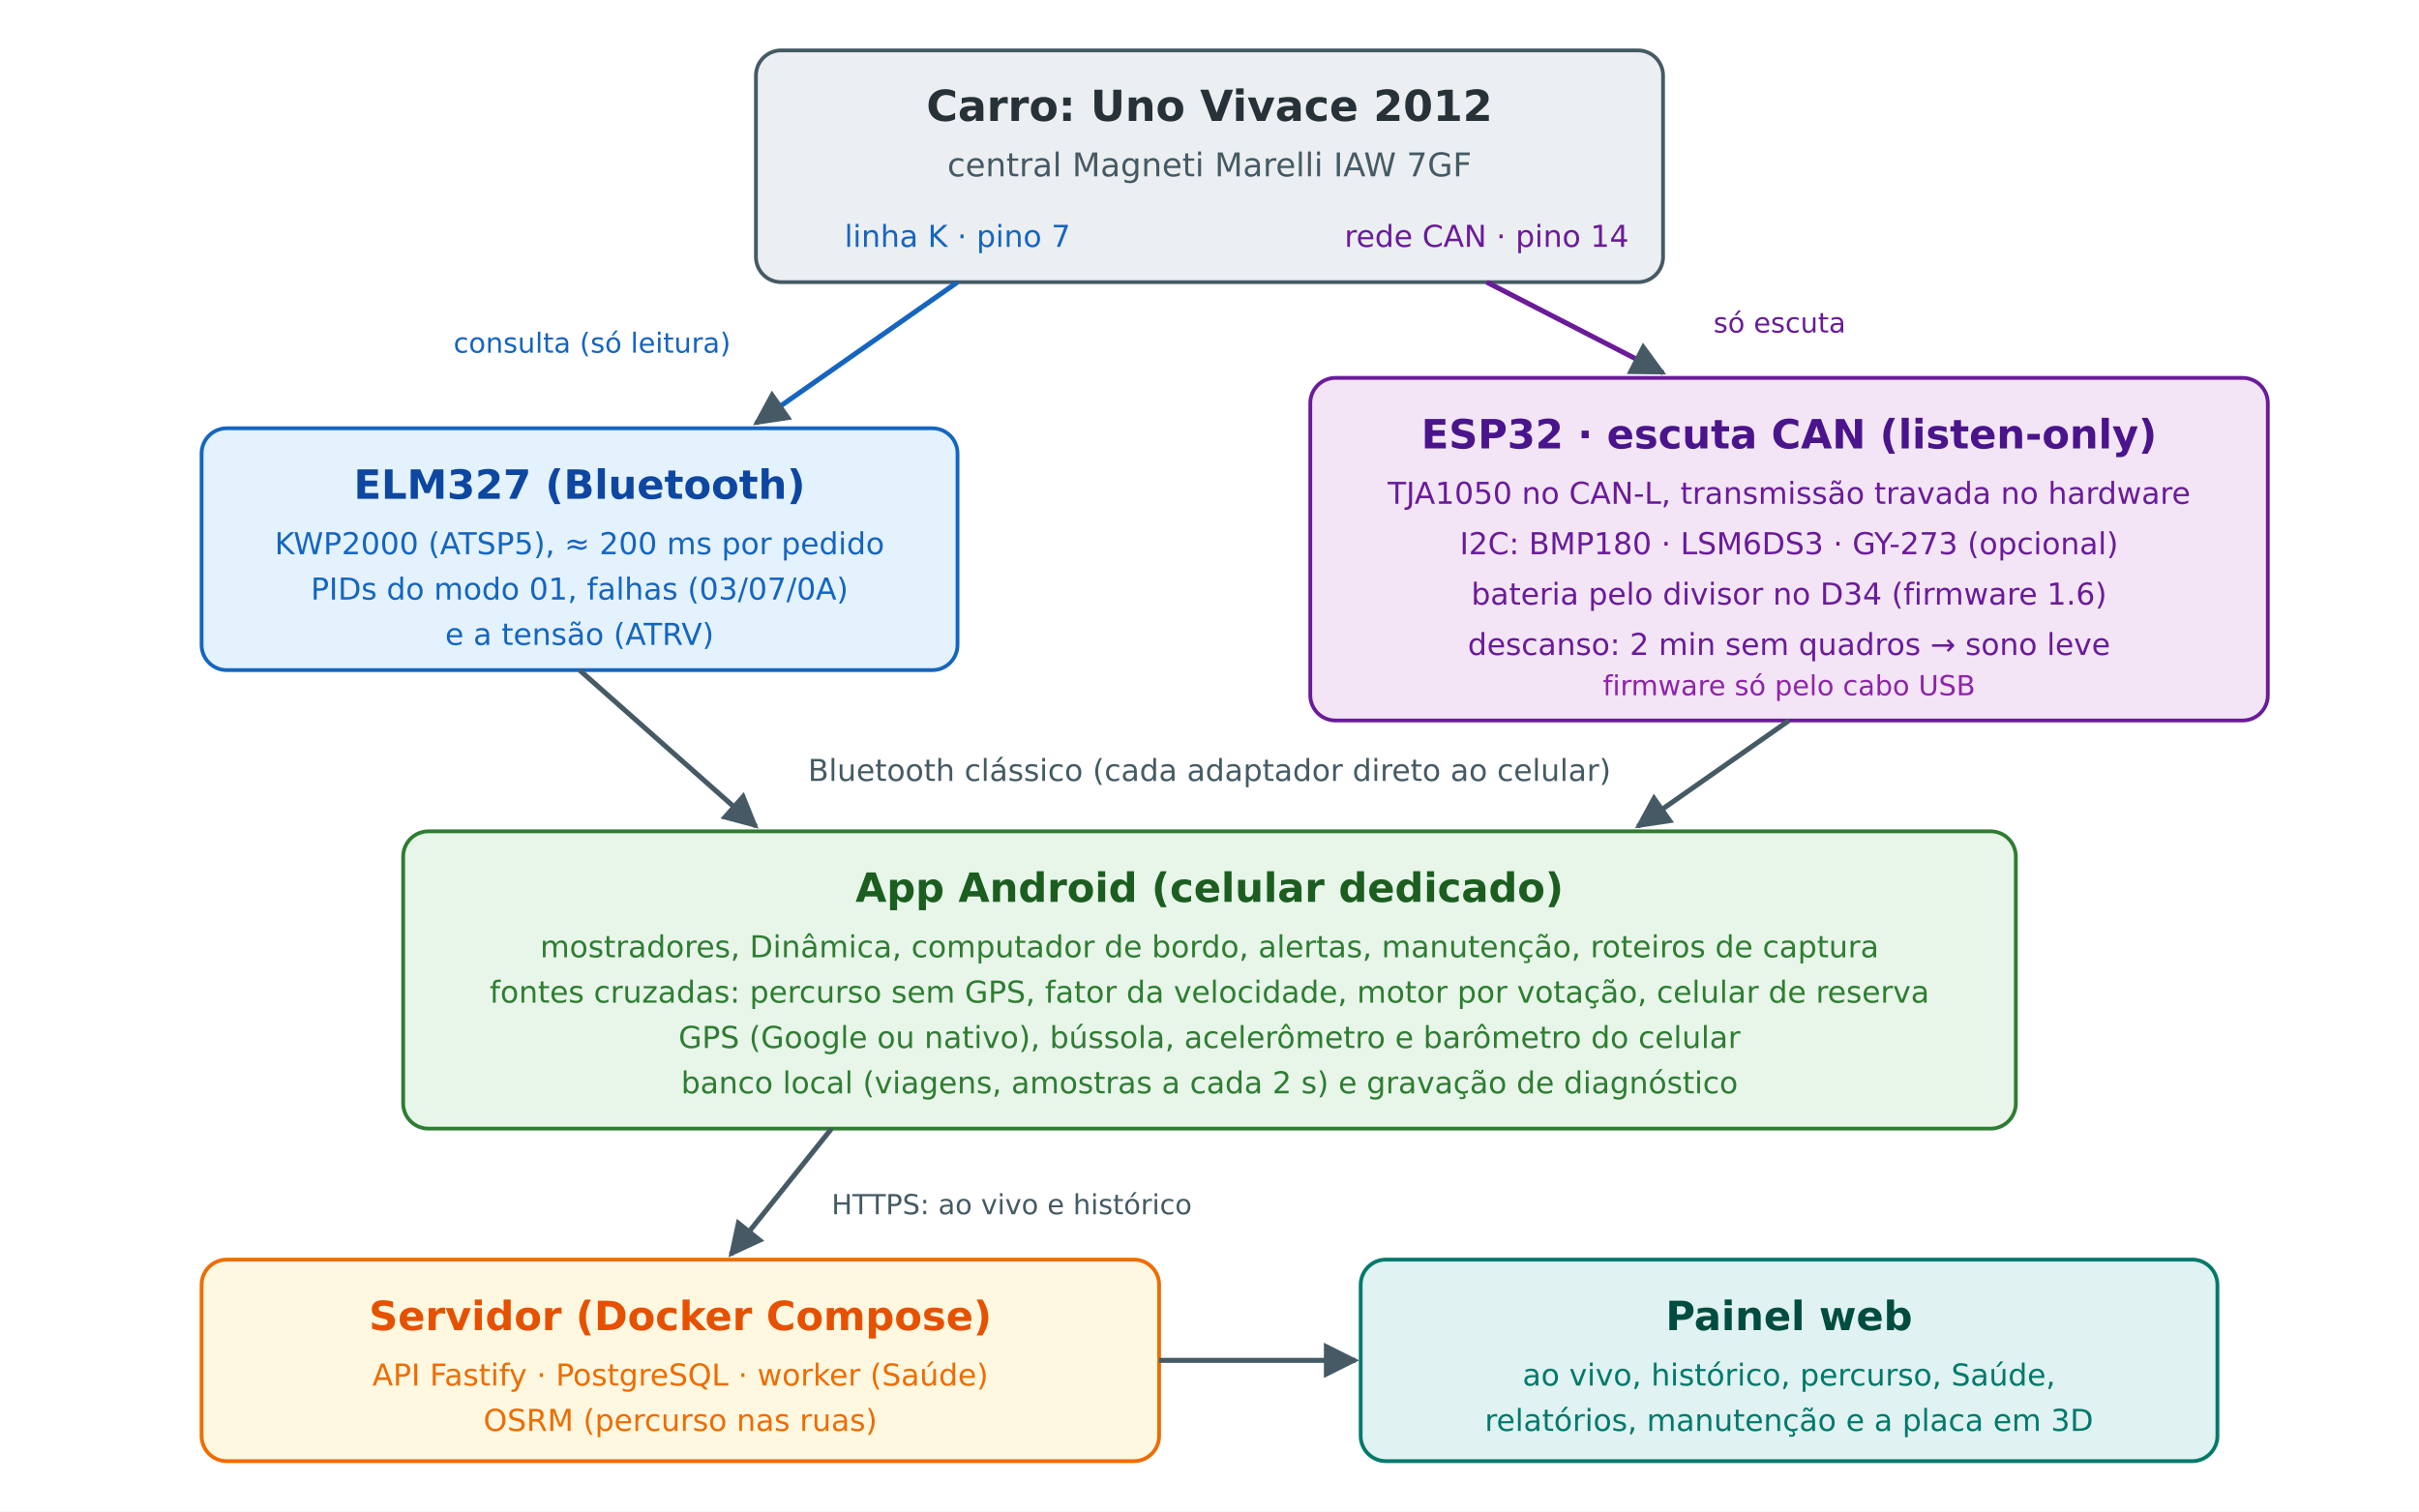
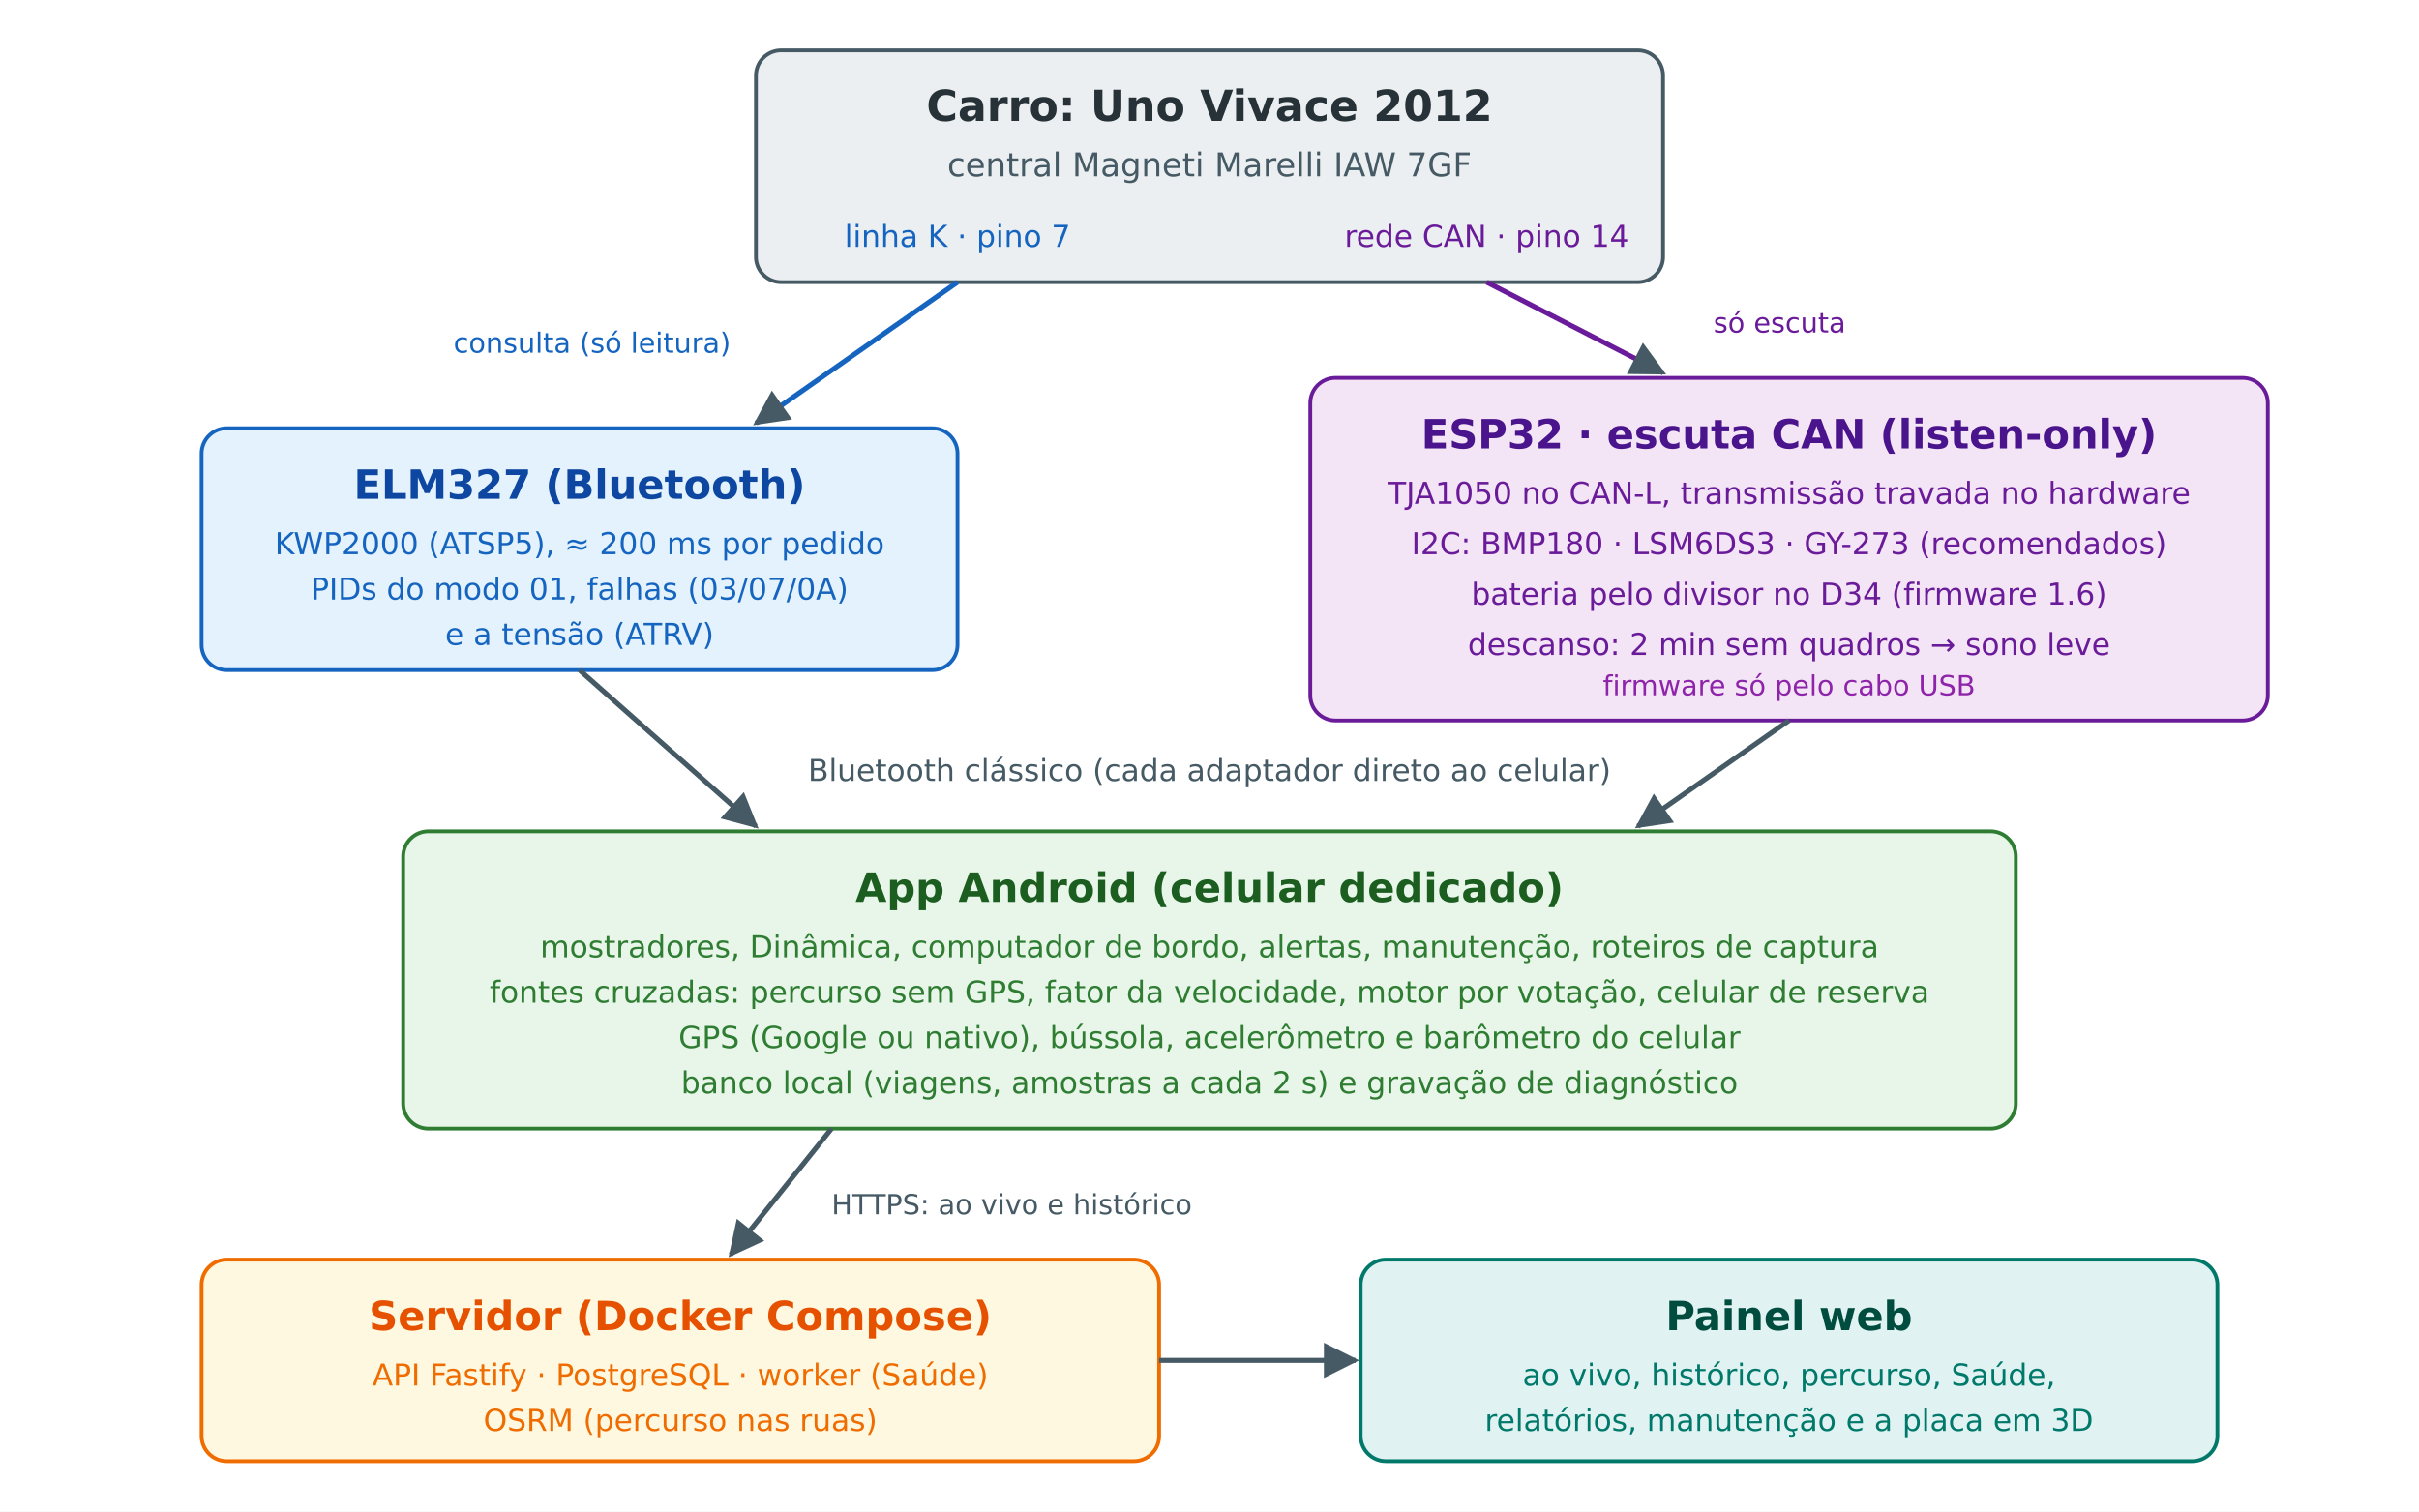
<svg xmlns="http://www.w3.org/2000/svg" viewBox="0 0 960 600" width="960" height="600" font-family="DejaVu Sans, Arial, sans-serif" role="img" aria-labelledby="t d">
  <defs>
    <marker id="seta" viewBox="0 0 10 10" refX="9" refY="5" markerWidth="7" markerHeight="7" orient="auto-start-reverse">
      <path d="M0,0 L10,5 L0,10 z" fill="#455a64" />
    </marker>
  </defs>
  <rect width="960" height="600" fill="#ffffff" />
  <rect x="300" y="20" width="360" height="92" rx="10" fill="#eceff1" stroke="#455a64" stroke-width="1.5" />
  <text x="480" y="48" text-anchor="middle" font-size="17" font-weight="bold" fill="#263238">Carro: Uno Vivace 2012</text>
  <text x="480" y="70" text-anchor="middle" font-size="13" fill="#455a64">central Magneti Marelli IAW 7GF</text>
  <text x="380" y="98" text-anchor="middle" font-size="12" fill="#1565c0">linha K · pino 7</text>
  <text x="590" y="98" text-anchor="middle" font-size="12" fill="#6a1b9a">rede CAN · pino 14</text>
  <rect x="80" y="170" width="300" height="96" rx="10" fill="#e3f2fd" stroke="#1565c0" stroke-width="1.5" />
  <text x="230" y="198" text-anchor="middle" font-size="16" font-weight="bold" fill="#0d47a1">ELM327 (Bluetooth)</text>
  <text x="230" y="220" text-anchor="middle" font-size="12" fill="#1565c0">KWP2000 (ATSP5), ≈ 200 ms por pedido</text>
  <text x="230" y="238" text-anchor="middle" font-size="12" fill="#1565c0">PIDs do modo 01, falhas (03/07/0A)</text>
  <text x="230" y="256" text-anchor="middle" font-size="12" fill="#1565c0">e a tensão (ATRV)</text>
  <rect x="520" y="150" width="380" height="136" rx="10" fill="#f3e5f5" stroke="#6a1b9a" stroke-width="1.5" />
  <text x="710" y="178" text-anchor="middle" font-size="16" font-weight="bold" fill="#4a148c">ESP32 · escuta CAN (listen-only)</text>
  <text x="710" y="200" text-anchor="middle" font-size="12" fill="#6a1b9a">TJA1050 no CAN-L, transmissão travada no hardware</text>
-   <text x="710" y="220" text-anchor="middle" font-size="12" fill="#6a1b9a">I2C: BMP180 · LSM6DS3 · GY-273 (opcional)</text>
+   <text x="710" y="220" text-anchor="middle" font-size="12" fill="#6a1b9a">I2C: BMP180 · LSM6DS3 · GY-273 (recomendados)</text>
  <text x="710" y="240" text-anchor="middle" font-size="12" fill="#6a1b9a">bateria pelo divisor no D34 (firmware 1.6)</text>
  <text x="710" y="260" text-anchor="middle" font-size="12" fill="#6a1b9a">descanso: 2 min sem quadros → sono leve</text>
  <text x="710" y="276" text-anchor="middle" font-size="11" fill="#8e24aa">firmware só pelo cabo USB</text>
  <path d="M380,112 L300,168" fill="none" stroke="#1565c0" stroke-width="2" marker-end="url(#seta)" />
  <text x="290" y="140" text-anchor="end" font-size="11" fill="#1565c0">consulta (só leitura)</text>
  <path d="M590,112 L660,148" fill="none" stroke="#6a1b9a" stroke-width="2" marker-end="url(#seta)" />
  <text x="680" y="132" text-anchor="start" font-size="11" fill="#6a1b9a">só escuta</text>
  <rect x="160" y="330" width="640" height="118" rx="10" fill="#e8f5e9" stroke="#2e7d32" stroke-width="1.5" />
  <text x="480" y="358" text-anchor="middle" font-size="16" font-weight="bold" fill="#1b5e20">App Android (celular dedicado)</text>
  <text x="480" y="380" text-anchor="middle" font-size="12" fill="#2e7d32">mostradores, Dinâmica, computador de bordo, alertas, manutenção, roteiros de captura</text>
  <text x="480" y="398" text-anchor="middle" font-size="12" fill="#2e7d32">fontes cruzadas: percurso sem GPS, fator da velocidade, motor por votação, celular de reserva</text>
  <text x="480" y="416" text-anchor="middle" font-size="12" fill="#2e7d32">GPS (Google ou nativo), bússola, acelerômetro e barômetro do celular</text>
  <text x="480" y="434" text-anchor="middle" font-size="12" fill="#2e7d32">banco local (viagens, amostras a cada 2 s) e gravação de diagnóstico</text>
  <path d="M230,266 L300,328" fill="none" stroke="#455a64" stroke-width="2" marker-end="url(#seta)" />
  <path d="M710,286 L650,328" fill="none" stroke="#455a64" stroke-width="2" marker-end="url(#seta)" />
  <text x="480" y="310" text-anchor="middle" font-size="12" fill="#455a64">Bluetooth clássico (cada adaptador direto ao celular)</text>
  <rect x="80" y="500" width="380" height="80" rx="10" fill="#fff8e1" stroke="#ef6c00" stroke-width="1.5" />
  <text x="270" y="528" text-anchor="middle" font-size="16" font-weight="bold" fill="#e65100">Servidor (Docker Compose)</text>
  <text x="270" y="550" text-anchor="middle" font-size="12" fill="#ef6c00">API Fastify · PostgreSQL · worker (Saúde)</text>
  <text x="270" y="568" text-anchor="middle" font-size="12" fill="#ef6c00">OSRM (percurso nas ruas)</text>
  <rect x="540" y="500" width="340" height="80" rx="10" fill="#e0f2f1" stroke="#00796b" stroke-width="1.5" />
  <text x="710" y="528" text-anchor="middle" font-size="16" font-weight="bold" fill="#004d40">Painel web</text>
  <text x="710" y="550" text-anchor="middle" font-size="12" fill="#00796b">ao vivo, histórico, percurso, Saúde,</text>
  <text x="710" y="568" text-anchor="middle" font-size="12" fill="#00796b">relatórios, manutenção e a placa em 3D</text>
  <path d="M330,448 L290,498" fill="none" stroke="#455a64" stroke-width="2" marker-end="url(#seta)" />
  <text x="330" y="482" text-anchor="start" font-size="11" fill="#455a64">HTTPS: ao vivo e histórico</text>
  <path d="M460,540 L538,540" fill="none" stroke="#455a64" stroke-width="2" marker-end="url(#seta)" />
</svg>
